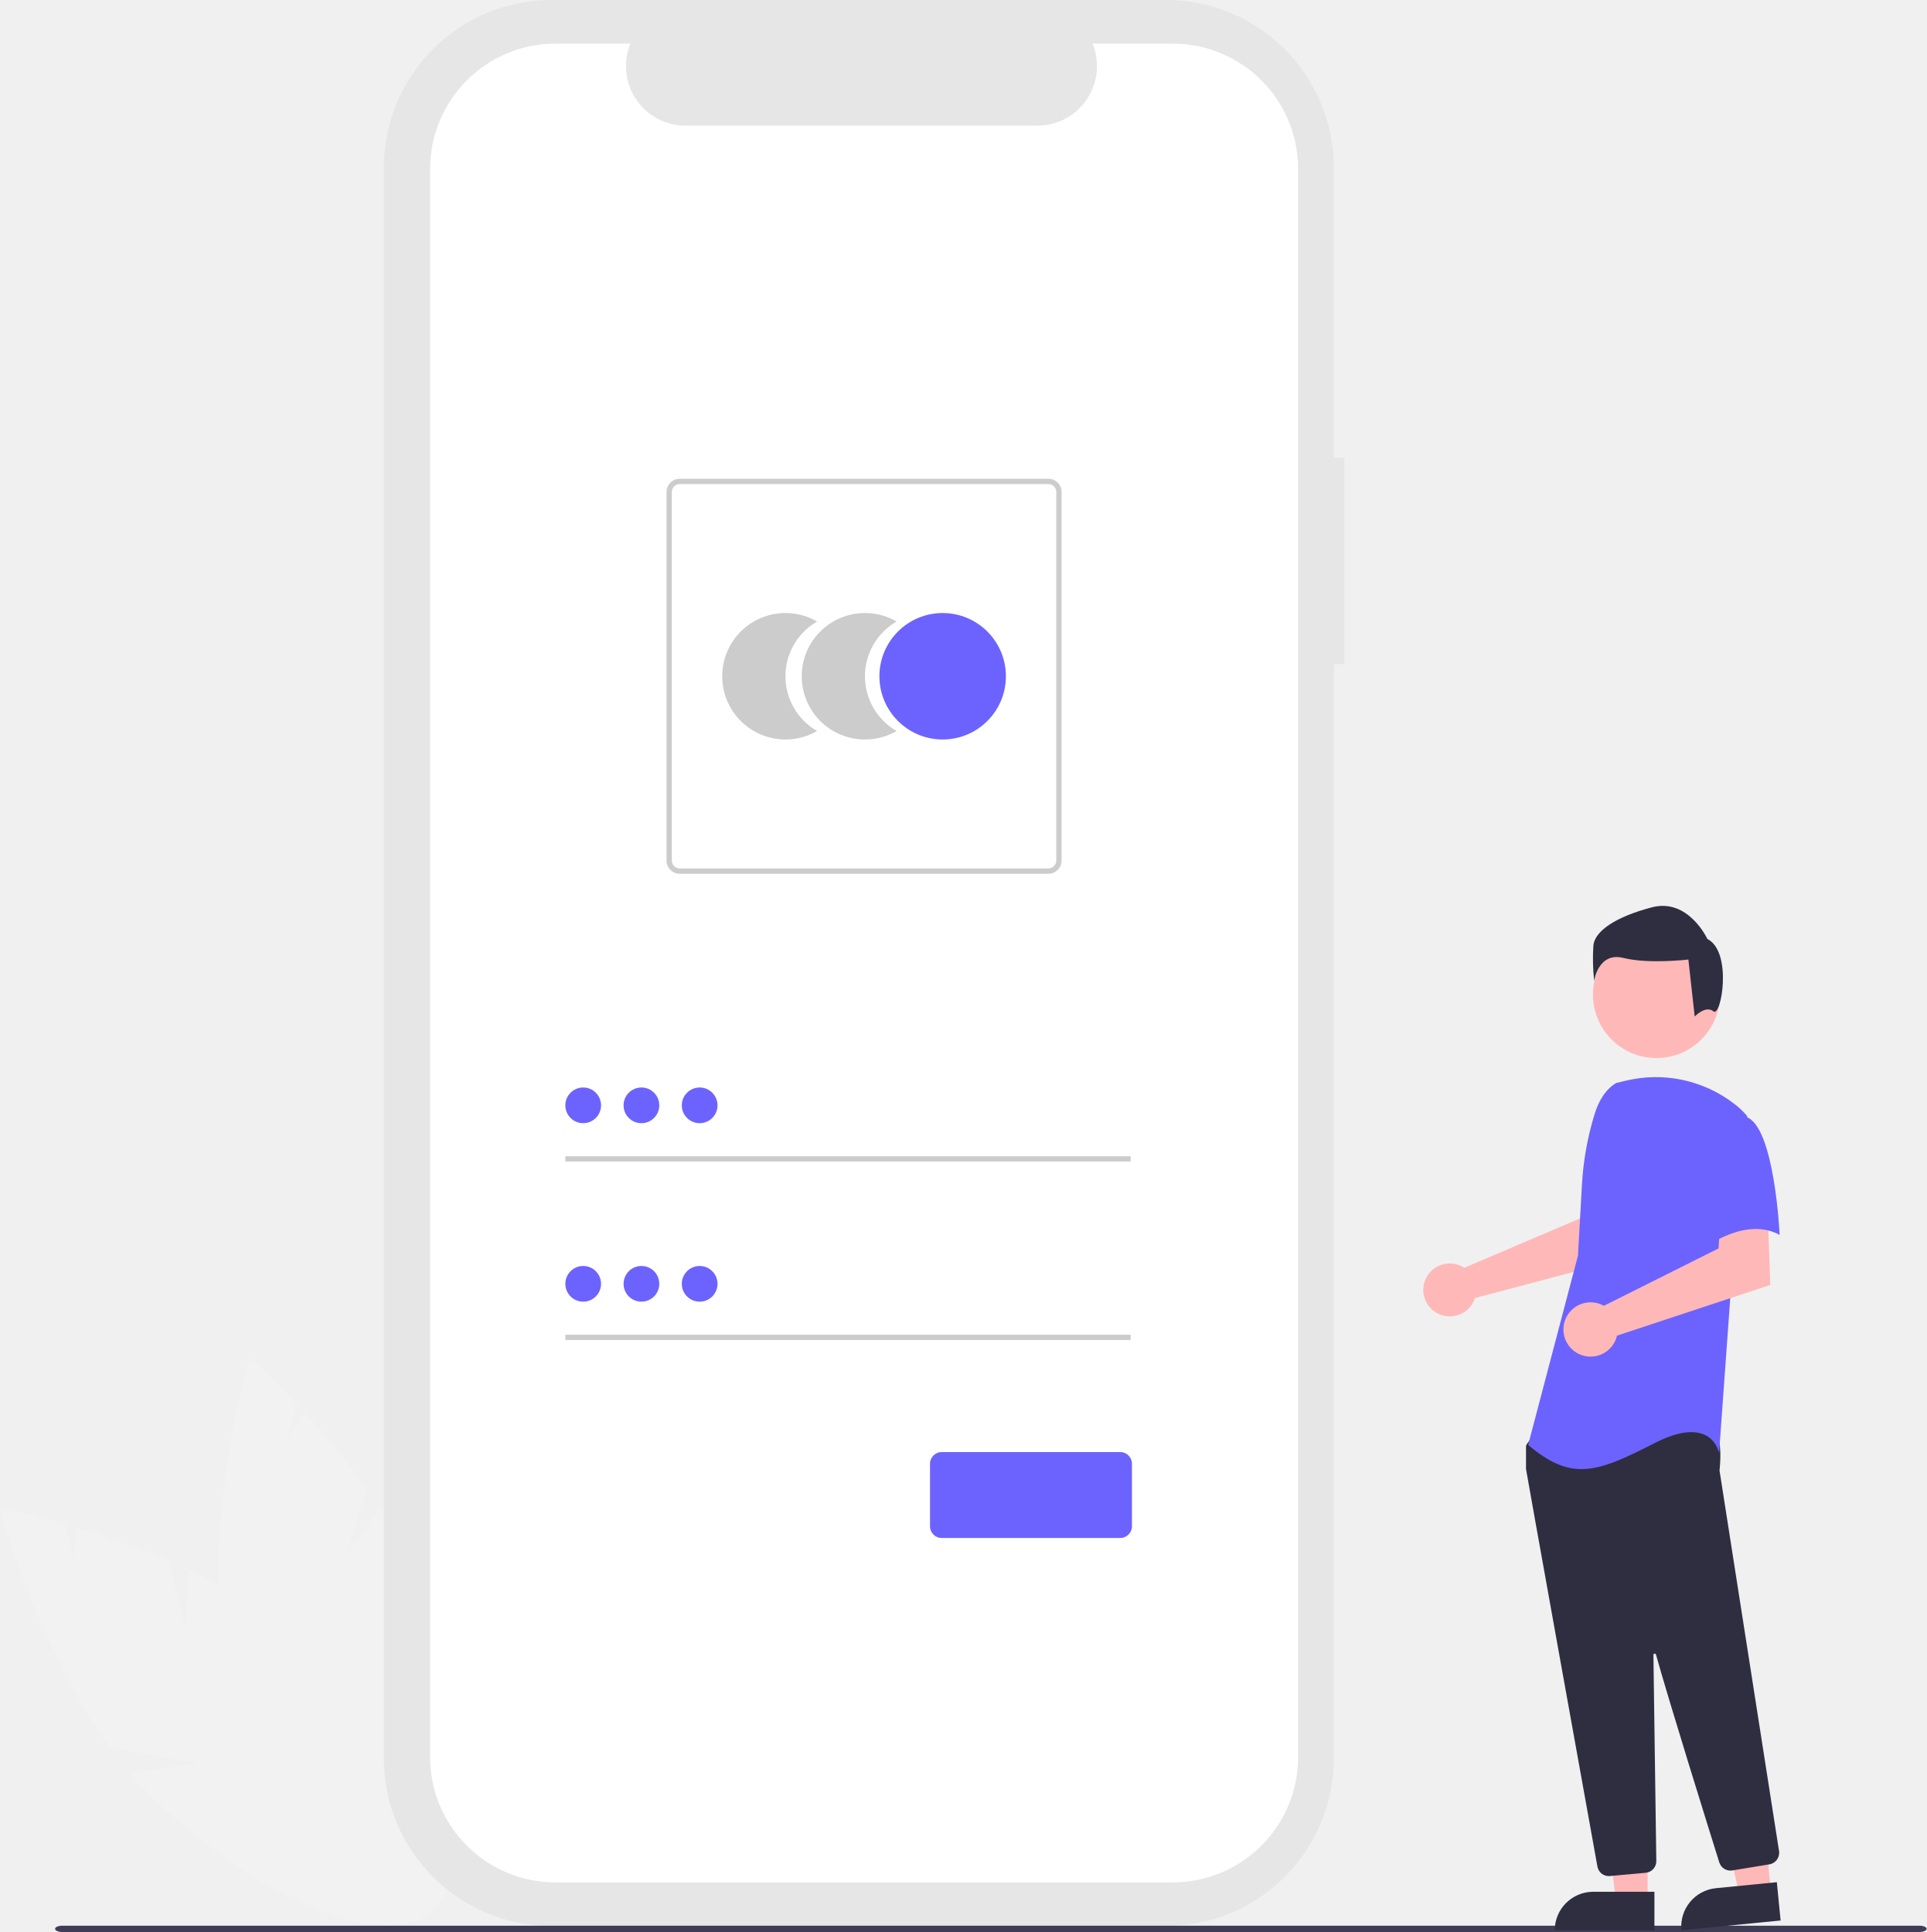
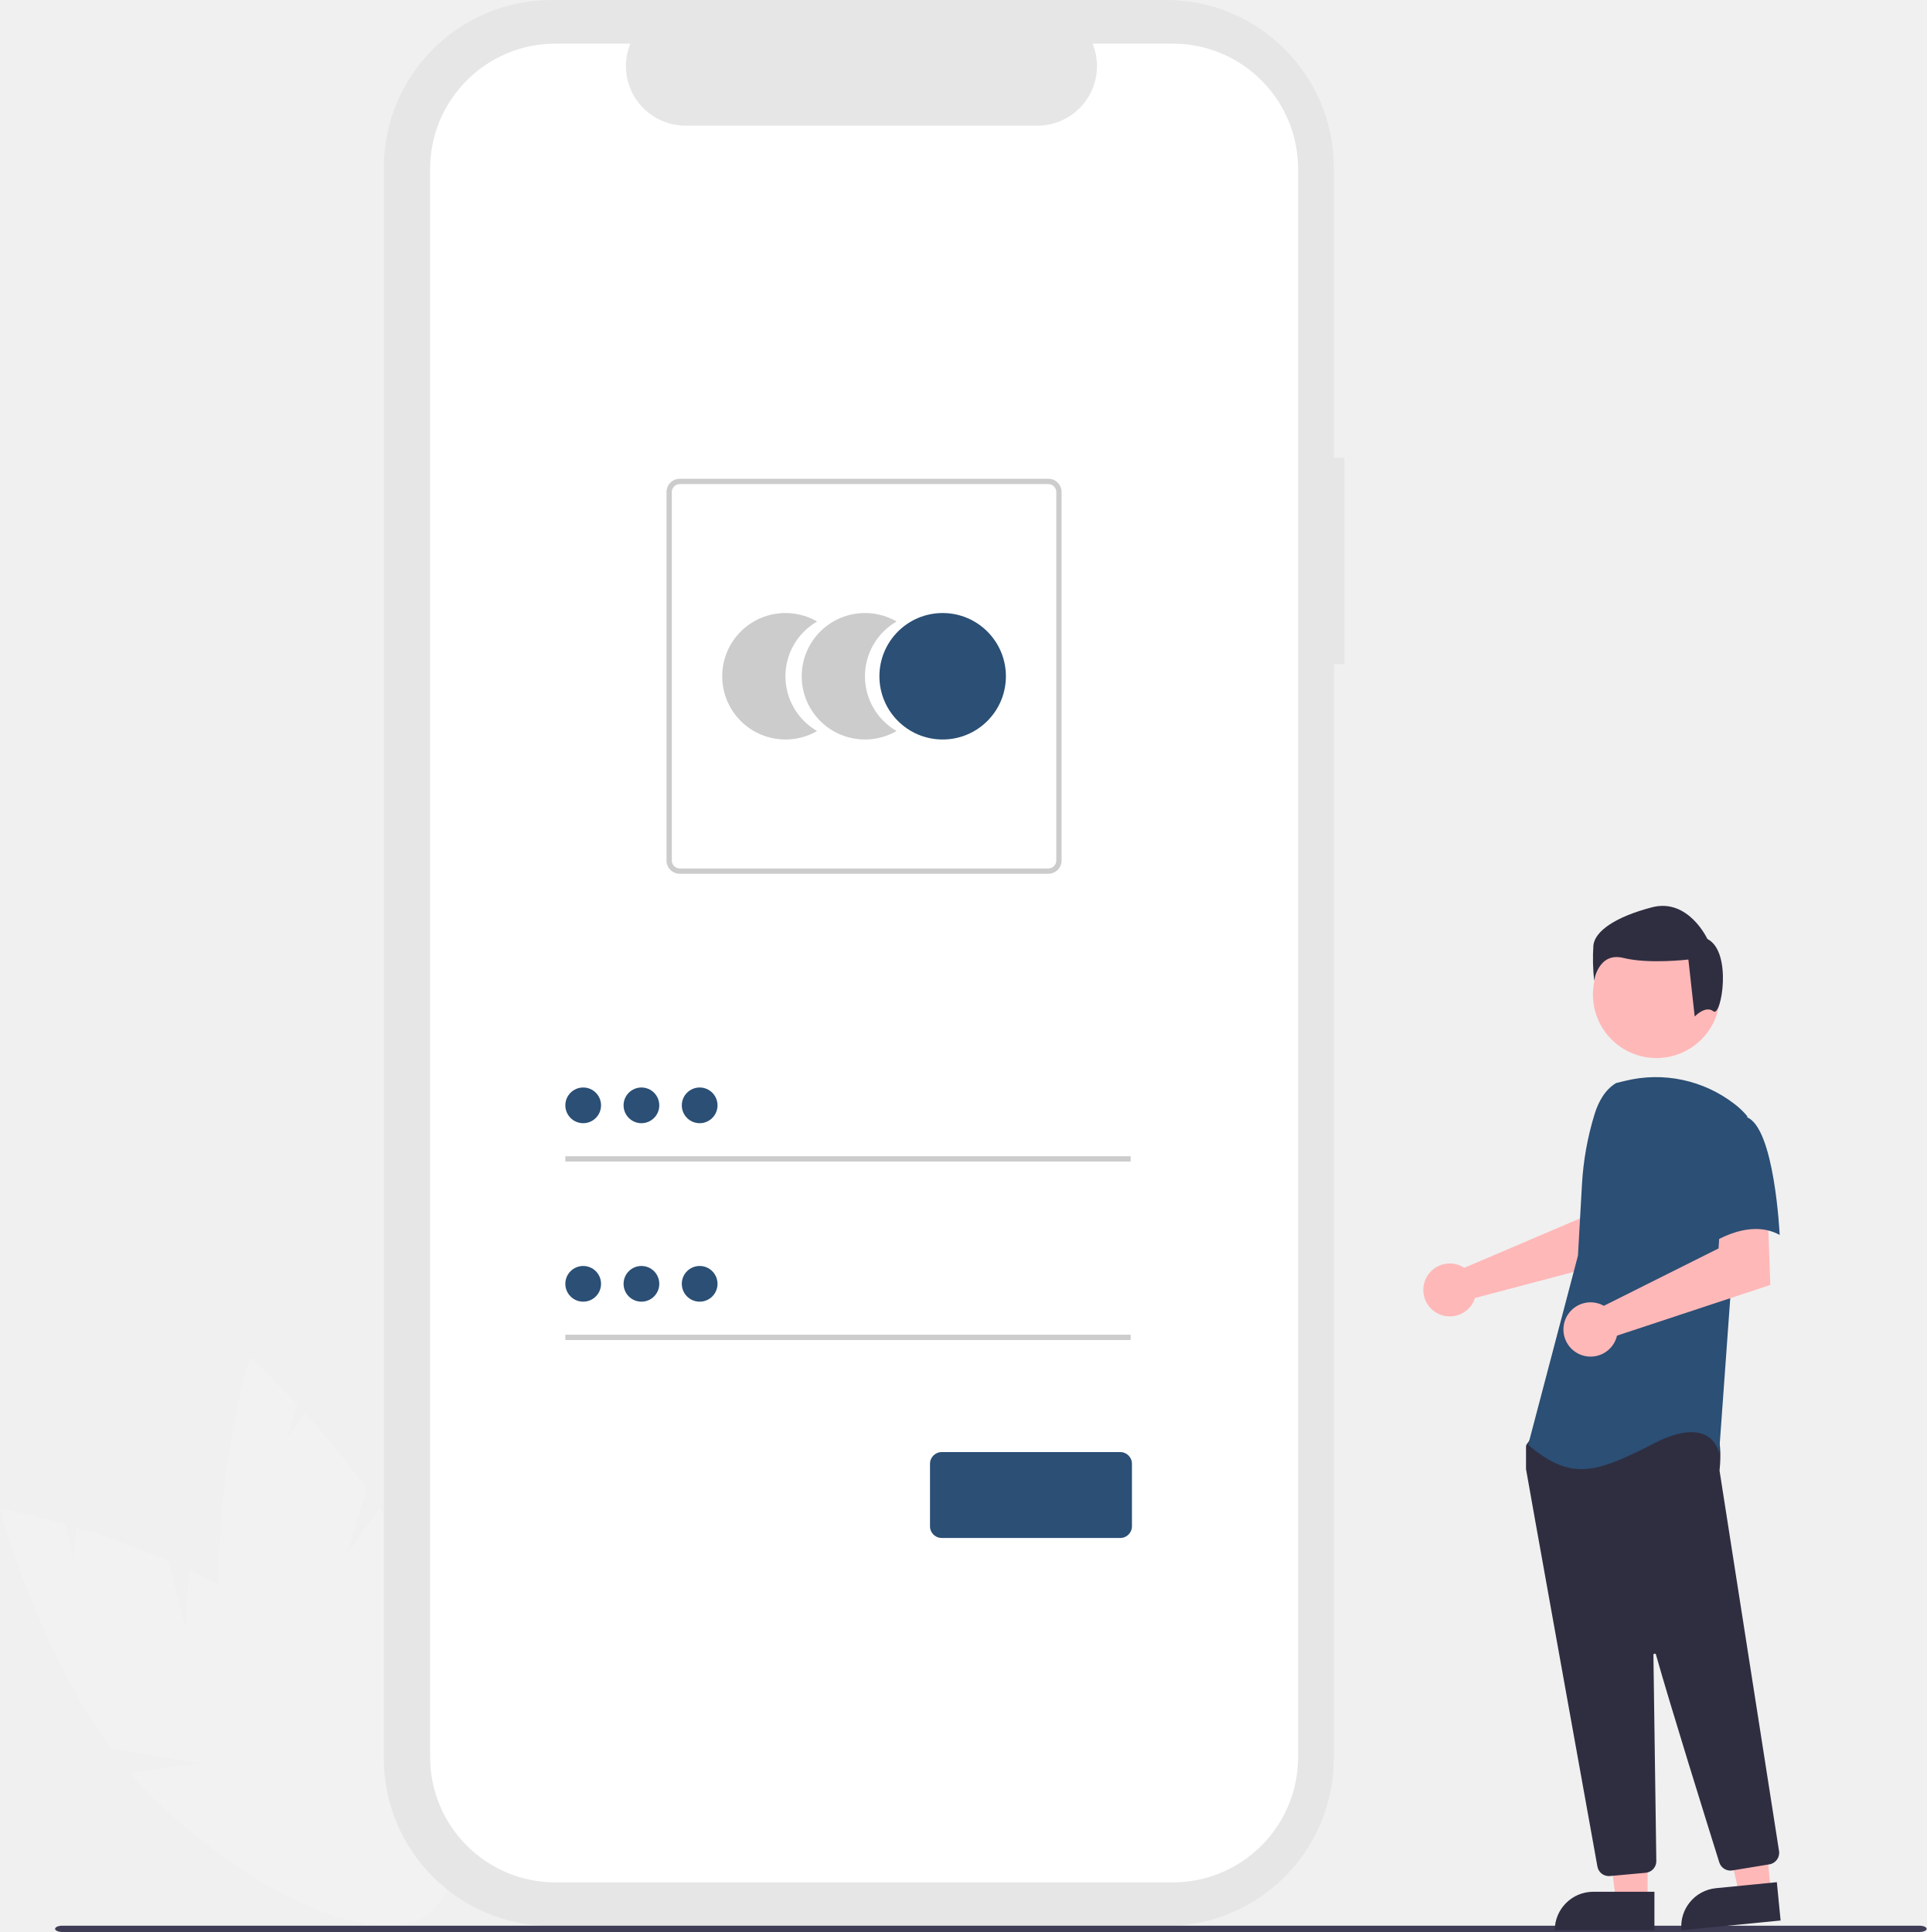
<svg xmlns="http://www.w3.org/2000/svg" data-name="Layer 1" width="744.848" height="747.077" viewBox="0 0 744.848 747.077">
  <path id="fa3b9e12-7275-481e-bee9-64fd9595a50d-70" data-name="Path 1" d="M299.205,705.809l-6.56-25.872a335.967,335.967,0,0,0-35.643-12.788l-.828,12.024-3.358-13.247c-15.021-4.294-25.24-6.183-25.24-6.183s13.8,52.489,42.754,92.617l33.734,5.926-26.207,3.779a135.926,135.926,0,0,0,11.719,12.422c42.115,39.092,89.024,57.028,104.773,40.06s-5.625-62.412-47.74-101.5c-13.056-12.119-29.457-21.844-45.875-29.5Z" transform="translate(-227.576 -76.46149)" fill="#f2f2f2" />
  <path id="bde08021-c30f-4979-a9d8-cb90b72b5ca2-71" data-name="Path 2" d="M361.591,677.706l7.758-25.538a335.94,335.94,0,0,0-23.9-29.371l-6.924,9.865,3.972-13.076c-10.641-11.436-18.412-18.335-18.412-18.335s-15.315,52.067-11.275,101.384l25.815,22.51-24.392-10.312a135.919,135.919,0,0,0,3.614,16.694c15.846,55.234,46.731,94.835,68.983,88.451s27.446-56.335,11.6-111.569c-4.912-17.123-13.926-33.926-24.023-48.965Z" transform="translate(-227.576 -76.46149)" fill="#f2f2f2" />
  <path id="b3ac2088-de9b-4f7f-bc99-0ed9705c1a9d-72" data-name="Path 22" d="M747.327,253.445h-4.092v-112.1a64.883,64.883,0,0,0-64.883-64.883H440.845a64.883,64.883,0,0,0-64.883,64.883v615a64.883,64.883,0,0,0,64.883,64.883H678.352a64.883,64.883,0,0,0,64.882-64.883v-423.105h4.092Z" transform="translate(-227.576 -76.46149)" fill="#e6e6e6" />
  <path id="b2715b96-3117-487c-acc0-20904544b5b7-73" data-name="Path 23" d="M680.97,93.335h-31a23.02,23.02,0,0,1-21.316,31.714H492.589a23.02,23.02,0,0,1-21.314-31.714H442.319a48.454,48.454,0,0,0-48.454,48.454v614.107a48.454,48.454,0,0,0,48.454,48.454H680.97a48.454,48.454,0,0,0,48.454-48.454h0V141.788a48.454,48.454,0,0,0-48.454-48.453Z" transform="translate(-227.576 -76.46149)" fill="#fff" />
  <path id="b06d66ec-6c84-45dd-8c27-1263a6253192-74" data-name="Path 6" d="M531.234,337.965a24.437,24.437,0,0,1,12.23-21.174,24.45,24.45,0,1,0,0,42.345A24.434,24.434,0,0,1,531.234,337.965Z" transform="translate(-227.576 -76.46149)" fill="#ccc" />
  <path id="e73810fe-4cf4-40cc-8c7c-ca544ce30bd4-75" data-name="Path 7" d="M561.971,337.965a24.436,24.436,0,0,1,12.23-21.174,24.45,24.45,0,1,0,0,42.345A24.434,24.434,0,0,1,561.971,337.965Z" transform="translate(-227.576 -76.46149)" fill="#ccc" />
-   <circle id="a4813fcf-056e-4514-bb8b-e6506f49341f" data-name="Ellipse 1" cx="364.434" cy="261.502" r="24.45" fill="#6c63ff" />
+   <circle id="a4813fcf-056e-4514-bb8b-e6506f49341f" data-name="Ellipse 1" cx="364.434" cy="261.502" r="24.45" fill="#2B4F75" />
  <path id="bbe451c3-febc-41ba-8083-4c8307a2e73e-76" data-name="Path 8" d="M632.872,414.33h-142.5a5.123,5.123,0,0,1-5.117-5.117v-142.5a5.123,5.123,0,0,1,5.117-5.117h142.5a5.123,5.123,0,0,1,5.117,5.117v142.5A5.123,5.123,0,0,1,632.872,414.33Zm-142.5-150.686a3.073,3.073,0,0,0-3.07,3.07v142.5a3.073,3.073,0,0,0,3.07,3.07h142.5a3.073,3.073,0,0,0,3.07-3.07v-142.5a3.073,3.073,0,0,0-3.07-3.07Z" transform="translate(-227.576 -76.46149)" fill="#ccc" />
  <rect id="bb28937d-932f-4fdf-befe-f406e51091fe" data-name="Rectangle 1" x="218.562" y="447.102" width="218.552" height="2.047" fill="#ccc" />
-   <circle id="fcef55fc-4968-45b2-93bb-1a1080c85fc7" data-name="Ellipse 2" cx="225.464" cy="427.42" r="6.902" fill="#6c63ff" />
+   <circle id="fcef55fc-4968-45b2-93bb-1a1080c85fc7" data-name="Ellipse 2" cx="225.464" cy="427.42" r="6.902" fill="#2B4F75" />
  <rect id="ff33d889-4c74-4b91-85ef-b4882cc8fe76" data-name="Rectangle 2" x="218.562" y="516.118" width="218.552" height="2.047" fill="#ccc" />
-   <circle id="e8fa0310-b872-4adf-aedd-0c6eda09f3b8" data-name="Ellipse 3" cx="225.464" cy="496.437" r="6.902" fill="#6c63ff" />
-   <path d="M660.69,671.172H591.622a4.505,4.505,0,0,1-4.5-4.5v-24.208a4.505,4.505,0,0,1,4.5-4.5h69.068a4.505,4.505,0,0,1,4.5,4.5v24.208A4.505,4.505,0,0,1,660.69,671.172Z" transform="translate(-227.576 -76.46149)" fill="#6c63ff" />
-   <circle id="e12ee00d-aa4a-4413-a013-11d20b7f97f7" data-name="Ellipse 7" cx="247.978" cy="427.42" r="6.902" fill="#6c63ff" />
-   <circle id="f58f497e-6949-45c8-be5f-eee2aa0f6586" data-name="Ellipse 8" cx="270.492" cy="427.42" r="6.902" fill="#6c63ff" />
-   <circle id="b4d4939a-c6e6-4f4d-ba6c-e8b05485017d" data-name="Ellipse 9" cx="247.978" cy="496.437" r="6.902" fill="#6c63ff" />
-   <circle id="aff120b1-519b-4e96-ac87-836aa55663de" data-name="Ellipse 10" cx="270.492" cy="496.437" r="6.902" fill="#6c63ff" />
+   <circle id="e8fa0310-b872-4adf-aedd-0c6eda09f3b8" data-name="Ellipse 3" cx="225.464" cy="496.437" r="6.902" fill="#2B4F75" />
+   <path d="M660.69,671.172H591.622a4.505,4.505,0,0,1-4.5-4.5v-24.208a4.505,4.505,0,0,1,4.5-4.5h69.068a4.505,4.505,0,0,1,4.5,4.5v24.208A4.505,4.505,0,0,1,660.69,671.172Z" transform="translate(-227.576 -76.46149)" fill="#2B4F75" />
+   <circle id="e12ee00d-aa4a-4413-a013-11d20b7f97f7" data-name="Ellipse 7" cx="247.978" cy="427.42" r="6.902" fill="#2B4F75" />
+   <circle id="f58f497e-6949-45c8-be5f-eee2aa0f6586" data-name="Ellipse 8" cx="270.492" cy="427.42" r="6.902" fill="#2B4F75" />
+   <circle id="b4d4939a-c6e6-4f4d-ba6c-e8b05485017d" data-name="Ellipse 9" cx="247.978" cy="496.437" r="6.902" fill="#2B4F75" />
+   <circle id="aff120b1-519b-4e96-ac87-836aa55663de" data-name="Ellipse 10" cx="270.492" cy="496.437" r="6.902" fill="#2B4F75" />
  <path id="f1094013-1297-477a-ac57-08eac07c4bd5-77" data-name="Path 88" d="M969.642,823.539H251.656c-1.537,0-2.782-.546-2.782-1.218s1.245-1.219,2.782-1.219H969.642c1.536,0,2.782.546,2.782,1.219S971.178,823.539,969.642,823.539Z" transform="translate(-227.576 -76.46149)" fill="#3f3d56" />
  <path d="M792.253,565.923a10.094,10.094,0,0,1,1.411.787l44.852-19.143,1.601-11.815,17.922-.11-1.059,27.098-59.2,15.656a10.608,10.608,0,0,1-.447,1.208,10.235,10.235,0,1,1-5.079-13.682Z" transform="translate(-227.576 -76.46149)" fill="#ffb8b8" />
  <polygon points="636.98 735.021 624.72 735.021 618.888 687.733 636.982 687.734 636.98 735.021" fill="#ffb8b8" />
  <path d="M615.963,731.518h23.644a0,0,0,0,1,0,0v14.887a0,0,0,0,1,0,0H601.076a0,0,0,0,1,0,0v0A14.887,14.887,0,0,1,615.963,731.518Z" fill="#2f2e41" />
  <polygon points="684.66 731.557 672.459 732.759 662.018 686.271 680.025 684.497 684.66 731.557" fill="#ffb8b8" />
  <path d="M891.686,806.128h23.644a0,0,0,0,1,0,0v14.887a0,0,0,0,1,0,0H876.799a0,0,0,0,1,0,0v0A14.887,14.887,0,0,1,891.686,806.128Z" transform="translate(-303.0087 15.2906) rotate(-5.62529)" fill="#2f2e41" />
  <circle cx="640.393" cy="384.574" r="24.561" fill="#ffb8b8" />
  <path d="M849.556,801.919a4.471,4.471,0,0,1-4.415-3.697c-6.346-35.226-27.088-150.405-27.584-153.596a1.427,1.427,0,0,1-.016-.222v-8.588a1.489,1.489,0,0,1,.279-.872l2.74-3.838a1.478,1.478,0,0,1,1.144-.625c15.622-.732,66.784-2.879,69.256.209h0c2.482,3.104,1.605,12.507,1.404,14.36l.01.193,22.985,146.995a4.512,4.512,0,0,1-3.715,5.135l-14.356,2.365a4.521,4.521,0,0,1-5.025-3.093c-4.44-14.188-19.329-61.918-24.489-80.387a.499.499,0,0,0-.98.139c.258,17.605.881,62.523,1.096,78.037l.023,1.671a4.518,4.518,0,0,1-4.093,4.536l-13.844,1.258C849.836,801.914,849.695,801.919,849.556,801.919Z" transform="translate(-227.576 -76.46149)" fill="#2f2e41" />
-   <path id="ae7af94f-88d7-4204-9f07-e3651de85c05-78" data-name="Path 99" d="M852.381,495.254c-4.286,2.548-6.851,7.23-8.323,11.995a113.681,113.681,0,0,0-4.884,27.159l-1.556,27.6-19.255,73.17c16.689,14.121,26.315,10.912,48.78-.639s25.032,3.851,25.032,3.851l4.492-62.258,6.418-68.032a30.164,30.164,0,0,0-4.861-4.674,49.658,49.658,0,0,0-42.442-8.995Z" transform="translate(-227.576 -76.46149)" fill="#6c63ff" />
+   <path id="ae7af94f-88d7-4204-9f07-e3651de85c05-78" data-name="Path 99" d="M852.381,495.254c-4.286,2.548-6.851,7.23-8.323,11.995a113.681,113.681,0,0,0-4.884,27.159l-1.556,27.6-19.255,73.17c16.689,14.121,26.315,10.912,48.78-.639s25.032,3.851,25.032,3.851l4.492-62.258,6.418-68.032a30.164,30.164,0,0,0-4.861-4.674,49.658,49.658,0,0,0-42.442-8.995Z" transform="translate(-227.576 -76.46149)" fill="#2B4F75" />
  <path d="M846.127,580.7a10.526,10.526,0,0,1,1.501.704l44.348-22.197.736-12.026,18.294-1.261.98,27.413L852.72,592.932a10.496,10.496,0,1,1-6.593-12.232Z" transform="translate(-227.576 -76.46149)" fill="#ffb8b8" />
-   <path id="a6768b0e-63d0-4b31-8462-9b2e0b00f0fd-79" data-name="Path 101" d="M902.766,508.412c10.912,3.851,12.834,45.574,12.834,45.574-12.837-7.06-28.241,4.493-28.241,4.493s-3.209-10.912-7.06-25.032a24.53,24.53,0,0,1,5.134-23.106S891.854,504.558,902.766,508.412Z" transform="translate(-227.576 -76.46149)" fill="#6c63ff" />
+   <path id="a6768b0e-63d0-4b31-8462-9b2e0b00f0fd-79" data-name="Path 101" d="M902.766,508.412c10.912,3.851,12.834,45.574,12.834,45.574-12.837-7.06-28.241,4.493-28.241,4.493s-3.209-10.912-7.06-25.032a24.53,24.53,0,0,1,5.134-23.106S891.854,504.558,902.766,508.412Z" transform="translate(-227.576 -76.46149)" fill="#2B4F75" />
  <path id="bfd7963f-0cf8-4885-9d3a-2c00bccda2e3-80" data-name="Path 102" d="M889.991,467.531c-3.06-2.448-7.235,2.002-7.235,2.002l-2.448-22.033s-15.301,1.833-25.093-.612-11.323,8.875-11.323,8.875a78.58,78.58,0,0,1-.306-13.771c.612-5.508,8.568-11.017,22.645-14.689S887.652,439.543,887.652,439.543C897.445,444.439,893.051,469.979,889.991,467.531Z" transform="translate(-227.576 -76.46149)" fill="#2f2e41" />
</svg>
